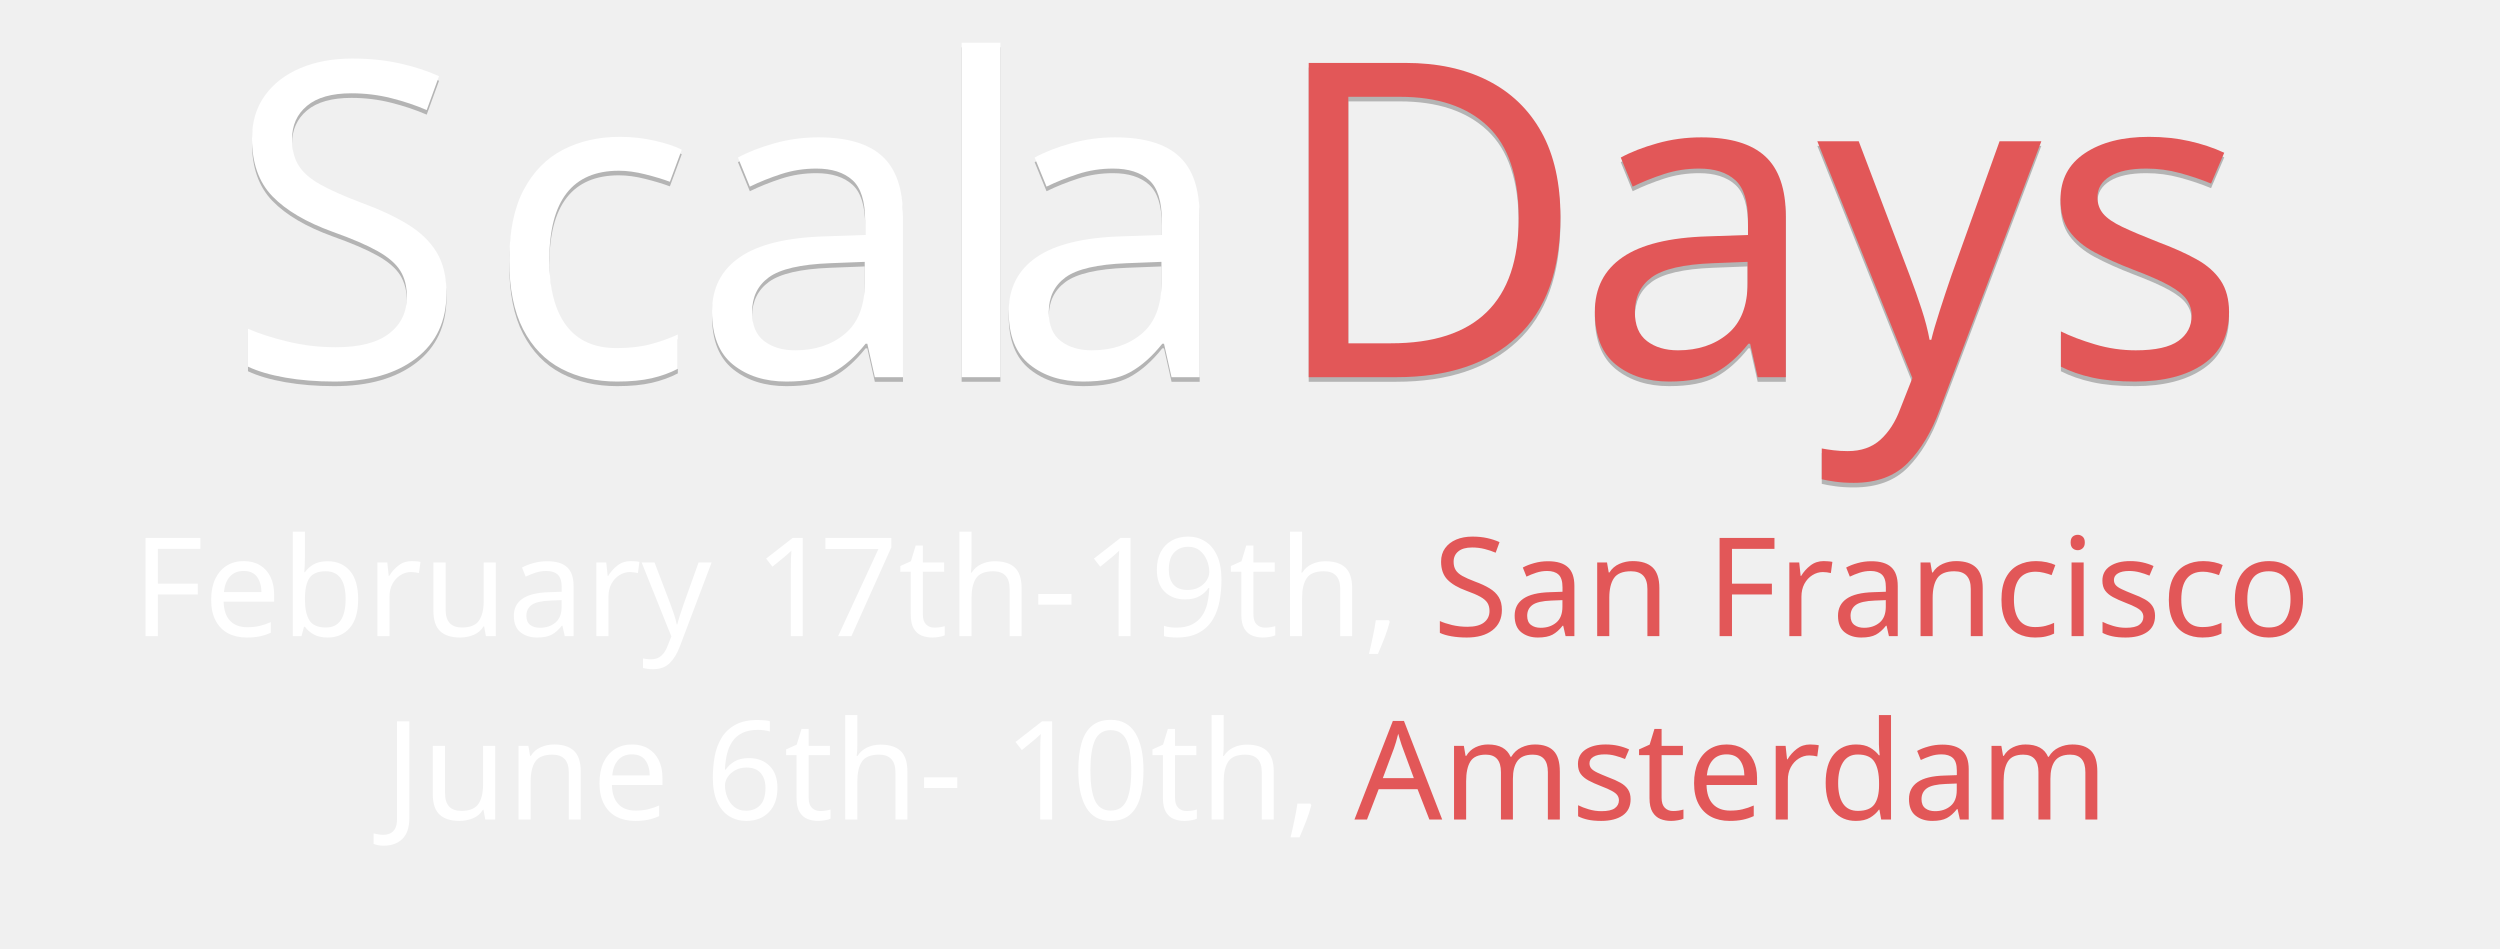
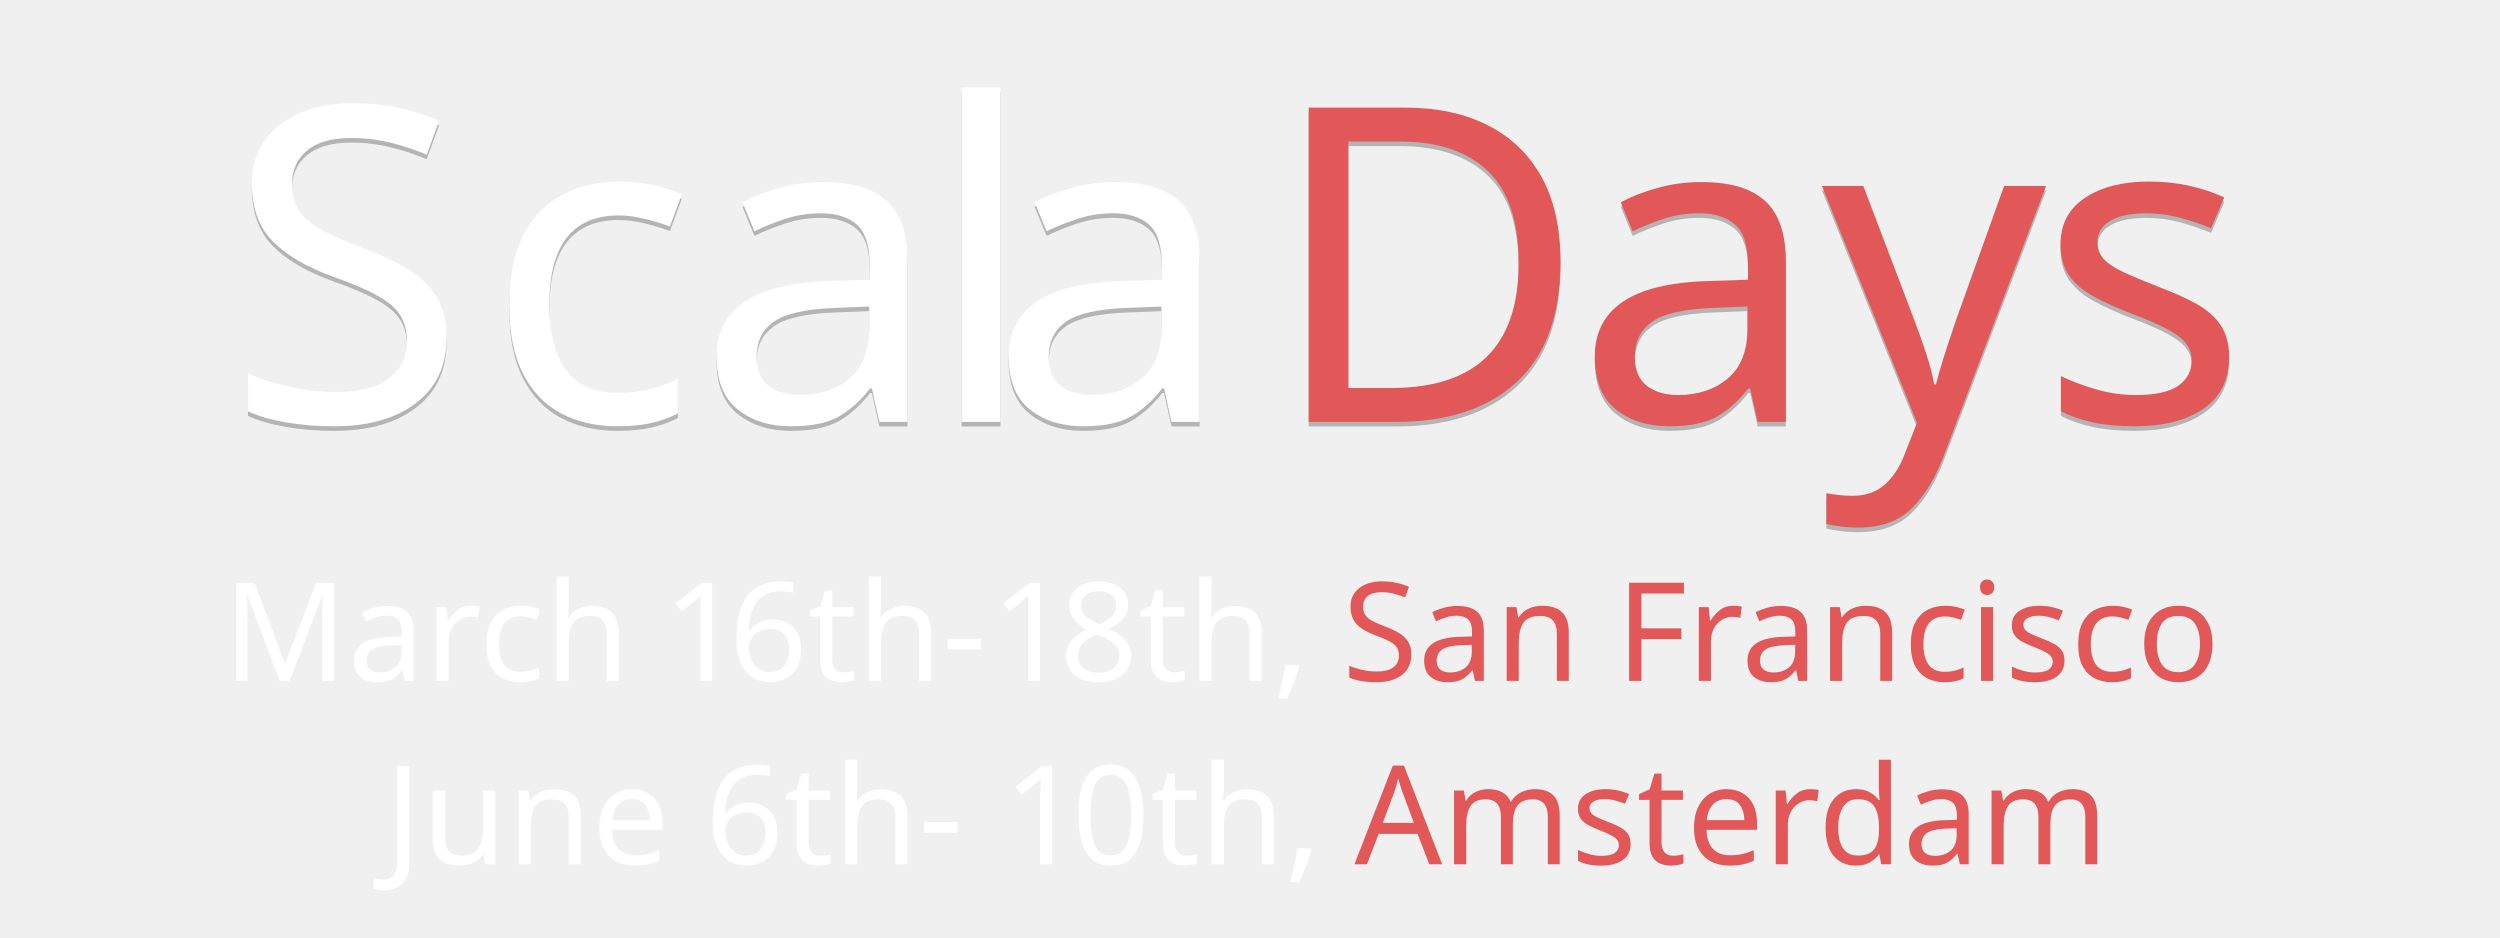
- <svg xmlns="http://www.w3.org/2000/svg" version="1.1" x="0px" y="0px" viewBox="0 0 545.3 206.8" enable-background="new 0 0 545.3 206.8" xml:space="preserve">
+ <svg xmlns="http://www.w3.org/2000/svg" version="1.1" id="Layer_1" x="0px" y="0px" viewBox="0 117 400 150" enable-background="new 0 117 400 150" xml:space="preserve">
  <g id="Layer_2" display="none">
-     <rect x="-240.8" y="-173.2" display="inline" fill="#59C8E8" width="992" height="496" />
+     <rect x="-176.6" y="-2.9" display="inline" fill="#59C8E8" width="727.7" height="363.8" />
  </g>
-   <g id="Layer_1">
+   <g id="Layer_1_1_">
    <g opacity="0.25">
-       <text transform="matrix(1 0 0 1 49.199 83.2715)">
-         <tspan x="0" y="0" font-family="'HelveticaNeue-Light'" font-size="96" letter-spacing="-3">S</tspan>
-         <tspan x="56.6" y="0" font-family="'HelveticaNeue-Light'" font-size="96" letter-spacing="-1">ca</tspan>
-         <tspan x="152.4" y="0" font-family="'HelveticaNeue-Light'" font-size="96" letter-spacing="-3">l</tspan>
-         <tspan x="166.4" y="0" font-family="'HelveticaNeue-Light'" font-size="96">a</tspan>
-       </text>
-       <text transform="matrix(1 0 0 1 276.1439 83.2714)">
-         <tspan x="0" y="0" font-family="'HelveticaNeue-Bold'" font-size="96" letter-spacing="-3">D</tspan>
-         <tspan x="67.3" y="0" font-family="'HelveticaNeue-Bold'" font-size="96" letter-spacing="-1">ay</tspan>
-         <tspan x="168.4" y="0" font-family="'HelveticaNeue-Bold'" font-size="96">s</tspan>
-       </text>
+       <text transform="matrix(1 0 0 1 36.0898 185.2347)" font-family="'HelveticaNeue-Light'" font-size="70.42" letter-spacing="-1">S</text>
+       <text transform="matrix(1 0 0 1 77.6083 185.2347)" font-family="'HelveticaNeue-Light'" font-size="70.42">ca</text>
+       <text transform="matrix(1 0 0 1 147.8813 185.2347)" font-family="'HelveticaNeue-Light'" font-size="70.42" letter-spacing="-1">l</text>
+       <text transform="matrix(1 0 0 1 158.1508 185.2347)" font-family="'HelveticaNeue-Light'" font-size="70.42">a</text>
+       <text transform="matrix(1 0 0 1 202.5634 185.2348)" font-family="'HelveticaNeue-Bold'" font-size="70.42" letter-spacing="-1">D</text>
+       <text transform="matrix(1 0 0 1 251.9306 185.2348)" font-family="'HelveticaNeue-Bold'" font-size="70.42">ay</text>
+       <text transform="matrix(1 0 0 1 326.0918 185.2348)" font-family="'HelveticaNeue-Bold'" font-size="70.42">s</text>
    </g>
-     <text transform="matrix(1 0 0 1 49.199 82.2715)">
-       <tspan x="0" y="0" fill="#FFFFFF" font-family="'HelveticaNeue-Light'" font-size="96" letter-spacing="-3">S</tspan>
-       <tspan x="56.6" y="0" fill="#FFFFFF" font-family="'HelveticaNeue-Light'" font-size="96" letter-spacing="-1">ca</tspan>
-       <tspan x="152.4" y="0" fill="#FFFFFF" font-family="'HelveticaNeue-Light'" font-size="96" letter-spacing="-3">l</tspan>
-       <tspan x="166.4" y="0" fill="#FFFFFF" font-family="'HelveticaNeue-Light'" font-size="96">a</tspan>
-     </text>
-     <text transform="matrix(1 0 0 1 276.1439 82.2714)">
-       <tspan x="0" y="0" fill="#E25758" font-family="'HelveticaNeue-Bold'" font-size="96" letter-spacing="-3">D</tspan>
-       <tspan x="67.3" y="0" fill="#E25758" font-family="'HelveticaNeue-Bold'" font-size="96" letter-spacing="-1">ay</tspan>
-       <tspan x="168.4" y="0" fill="#E25758" font-family="'HelveticaNeue-Bold'" font-size="96">s</tspan>
-     </text>
-     <text transform="matrix(1 0 0 1 28.8318 138.7605)">
-       <tspan x="0" y="0" fill="#FFFFFF" font-family="'HelveticaNeue-Bold'" font-size="30">February </tspan>
-       <tspan x="135.6" y="0" fill="#FFFFFF" font-family="'HelveticaNeue-Bold'" font-size="30" letter-spacing="-2">1</tspan>
-       <tspan x="149.9" y="0" fill="#FFFFFF" font-family="'HelveticaNeue-Bold'" font-size="30">7th-</tspan>
-       <tspan x="207.1" y="0" fill="#FFFFFF" font-family="'HelveticaNeue-Bold'" font-size="30" letter-spacing="-1">1</tspan>
-       <tspan x="222" y="0" fill="#FFFFFF" font-family="'HelveticaNeue-Bold'" font-size="30">9th,</tspan>
-       <tspan x="275.4" y="0" font-family="'HelveticaNeue-Bold'" font-size="30"> </tspan>
-       <tspan x="283.7" y="0" fill="#E25758" font-family="'HelveticaNeue-Bold'" font-size="30">San Francisco</tspan>
-       <tspan x="55" y="40" fill="#FFFFFF" font-family="'HelveticaNeue-Bold'" font-size="30">June 6th-</tspan>
-       <tspan x="190" y="40" fill="#FFFFFF" font-family="'HelveticaNeue-Bold'" font-size="30" letter-spacing="-1">1</tspan>
-       <tspan x="204.9" y="40" fill="#FFFFFF" font-family="'HelveticaNeue-Bold'" font-size="30">0th,</tspan>
-       <tspan x="258.3" y="40" font-family="'HelveticaNeue-Bold'" font-size="30"> </tspan>
-       <tspan x="266.6" y="40" fill="#E25758" font-family="'HelveticaNeue-Bold'" font-size="30">Amsterdam</tspan>
-     </text>
+     <text transform="matrix(1 0 0 1 36.0898 184.5009)" fill="#FFFFFF" font-family="'HelveticaNeue-Light'" font-size="70.42" letter-spacing="-1">S</text>
+     <text transform="matrix(1 0 0 1 77.6083 184.5009)" fill="#FFFFFF" font-family="'HelveticaNeue-Light'" font-size="70.42">ca</text>
+     <text transform="matrix(1 0 0 1 147.8813 184.5009)" fill="#FFFFFF" font-family="'HelveticaNeue-Light'" font-size="70.42" letter-spacing="-1">l</text>
+     <text transform="matrix(1 0 0 1 158.1508 184.5009)" fill="#FFFFFF" font-family="'HelveticaNeue-Light'" font-size="70.42">a</text>
+     <text transform="matrix(1 0 0 1 202.5634 184.5009)" fill="#E25758" font-family="'HelveticaNeue-Bold'" font-size="70.42" letter-spacing="-1">D</text>
+     <text transform="matrix(1 0 0 1 251.9306 184.5009)" fill="#E25758" font-family="'HelveticaNeue-Bold'" font-size="70.42">ay</text>
+     <text transform="matrix(1 0 0 1 326.0918 184.5009)" fill="#E25758" font-family="'HelveticaNeue-Bold'" font-size="70.42">s</text>
+     <g>
+       <text transform="matrix(1 0 0 1 106.1292 225.9383)" fill="#FFFFFF" font-family="'HelveticaNeue-Bold'" font-size="22.006">1</text>
+       <text transform="matrix(1 0 0 1 158.577 225.9383)" fill="#FFFFFF" font-family="'HelveticaNeue-Bold'" font-size="22.006">1</text>
+       <text transform="matrix(1 0 0 1 208.6782 225.9383)" font-family="'HelveticaNeue-Bold'" font-size="22.006"> </text>
+       <g>
+         <text transform="matrix(1 0 0 1 35.6605 225.9383)" fill="#FFFFFF" font-family="'HelveticaNeue-Bold'" font-size="22.006">March</text>
+         <text transform="matrix(1 0 0 1 116.6186 225.9383)" fill="#FFFFFF" font-family="'HelveticaNeue-Bold'" font-size="22.006">6th-</text>
+         <text transform="matrix(1 0 0 1 169.5067 225.9383)" fill="#FFFFFF" font-family="'HelveticaNeue-Bold'" font-size="22.006">8th,</text>
+         <text transform="matrix(1 0 0 1 214.7661 225.9383)" fill="#E25758" font-family="'HelveticaNeue-Bold'" font-size="22.006">San Francisco</text>
+       </g>
+     </g>
+     <text transform="matrix(1 0 0 1 61.4945 255.2792)" fill="#FFFFFF" font-family="'HelveticaNeue-Bold'" font-size="22.006">June 6th-</text>
+     <text transform="matrix(1 0 0 1 160.5223 255.2792)" fill="#FFFFFF" font-family="'HelveticaNeue-Bold'" font-size="22.006">1</text>
+     <text transform="matrix(1 0 0 1 171.452 255.2792)" fill="#FFFFFF" font-family="'HelveticaNeue-Bold'" font-size="22.006">0th,</text>
+     <text transform="matrix(1 0 0 1 210.623 255.2792)" font-family="'HelveticaNeue-Bold'" font-size="22.006"> </text>
+     <text transform="matrix(1 0 0 1 216.7119 255.2792)" fill="#E25758" font-family="'HelveticaNeue-Bold'" font-size="22.006">Amsterdam</text>
  </g>
</svg>
